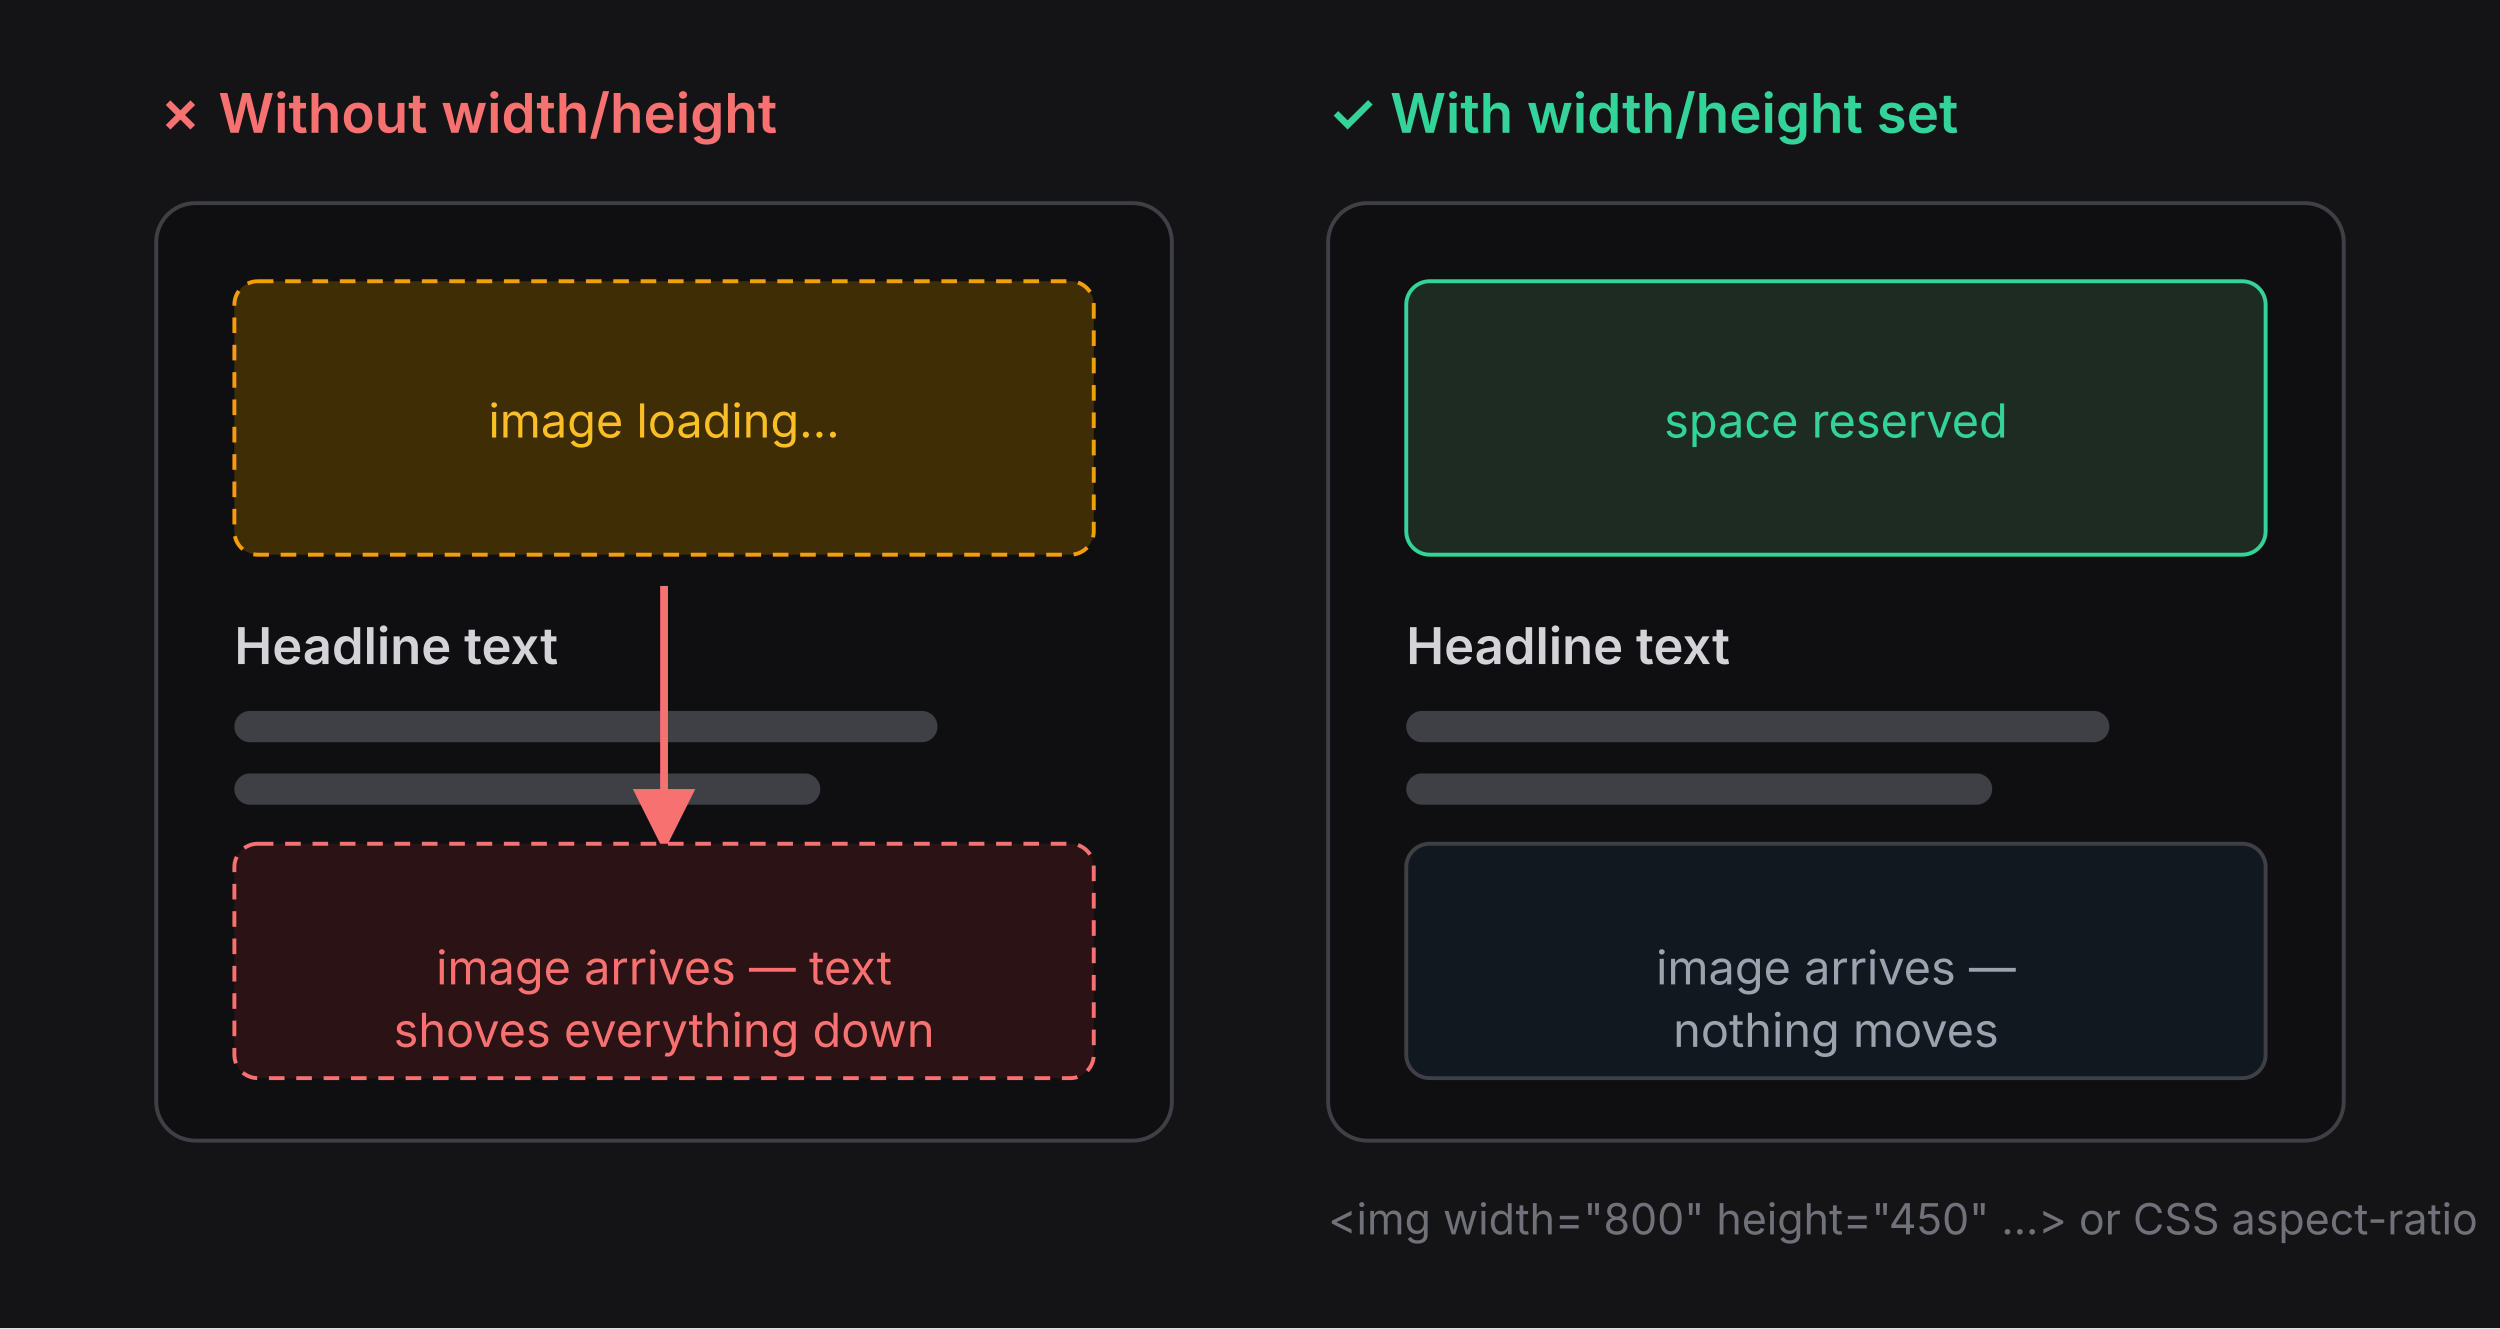
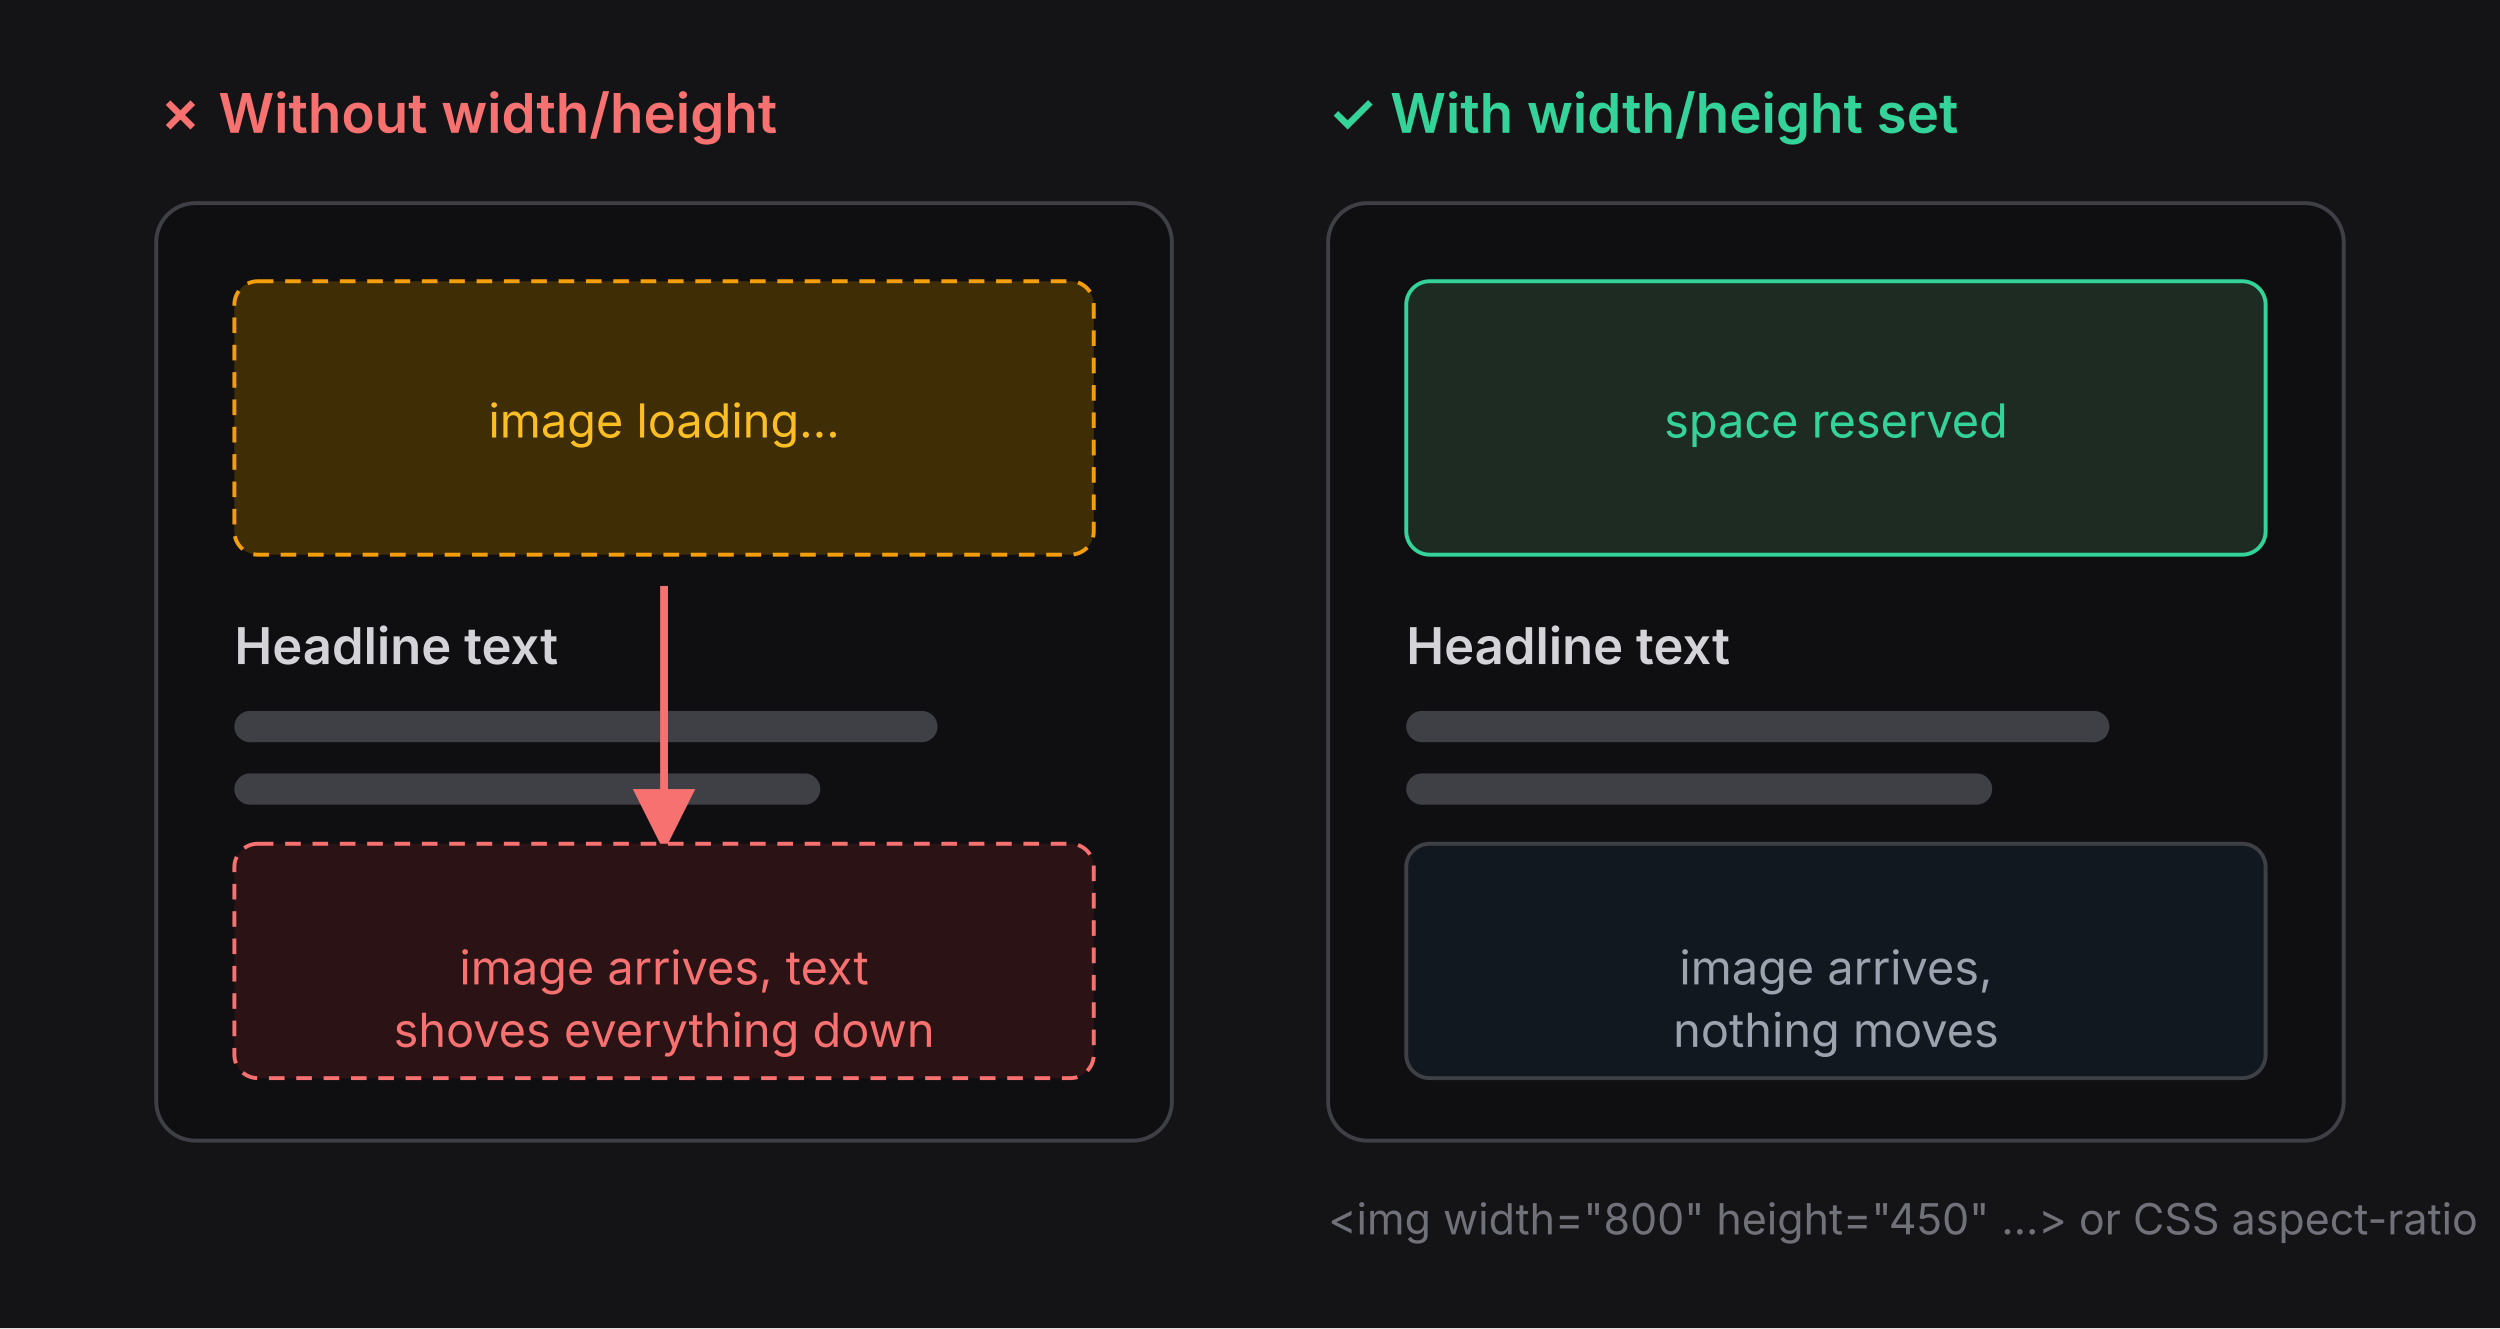
<svg xmlns="http://www.w3.org/2000/svg" viewBox="0 0 640 340" font-family="Inter, system-ui, sans-serif">
  <rect width="640" height="340" fill="#141417" />
  <text x="40" y="34" fill="#f87171" font-size="14" font-weight="600">✗ Without width/height</text>
  <rect x="40" y="52" width="260" height="240" rx="10" fill="#0f0f12" stroke="#3f3f46" />
  <rect x="60" y="72" width="220" height="70" rx="6" fill="#3f2d06" stroke="#f59e0b" stroke-dasharray="4 3" />
  <text x="170" y="112" fill="#fbbf24" font-size="12" text-anchor="middle">image loading…</text>
  <text x="60" y="170" fill="#d4d4d8" font-size="13" font-weight="600">Headline text</text>
  <rect x="60" y="182" width="180" height="8" rx="4" fill="#3f3f46" />
  <rect x="60" y="198" width="150" height="8" rx="4" fill="#3f3f46" />
  <text x="60" y="238" fill="#71717a" font-size="11">t=0s: layout ready</text>
  <path d="M170 150 L170 210" stroke="#f87171" stroke-width="2" marker-end="url(#arr)" />
  <defs>
    <marker id="arr" markerWidth="8" markerHeight="8" refX="4" refY="4" orient="auto">
      <path d="M0 0 L8 4 L0 8 z" fill="#f87171" />
    </marker>
  </defs>
  <rect x="60" y="216" width="220" height="60" rx="6" fill="#2a1215" stroke="#f87171" stroke-dasharray="4 3" />
-   <text x="170" y="252" fill="#f87171" font-size="12" text-anchor="middle">image arrives — text</text>
+   <text x="170" y="252" fill="#f87171" font-size="12" text-anchor="middle">image arrives, text</text>
  <text x="170" y="268" fill="#f87171" font-size="12" text-anchor="middle">shoves everything down</text>
  <text x="340" y="34" fill="#34d399" font-size="14" font-weight="600">✓ With width/height set</text>
  <rect x="340" y="52" width="260" height="240" rx="10" fill="#0f0f12" stroke="#3f3f46" />
  <rect x="360" y="72" width="220" height="70" rx="6" fill="#1d2b22" stroke="#34d399" />
  <text x="470" y="112" fill="#34d399" font-size="12" text-anchor="middle">space reserved</text>
  <text x="360" y="170" fill="#d4d4d8" font-size="13" font-weight="600">Headline text</text>
  <rect x="360" y="182" width="180" height="8" rx="4" fill="#3f3f46" />
  <rect x="360" y="198" width="150" height="8" rx="4" fill="#3f3f46" />
  <rect x="360" y="216" width="220" height="60" rx="6" fill="#12181f" stroke="#3f3f46" />
-   <text x="470" y="252" fill="#9ca3af" font-size="12" text-anchor="middle">image arrives —</text>
+   <text x="470" y="252" fill="#9ca3af" font-size="12" text-anchor="middle">image arrives,</text>
  <text x="470" y="268" fill="#9ca3af" font-size="12" text-anchor="middle">nothing moves</text>
  <text x="340" y="316" fill="#71717a" font-size="11">&lt;img width="800" height="450" …&gt; or CSS aspect-ratio</text>
</svg>
